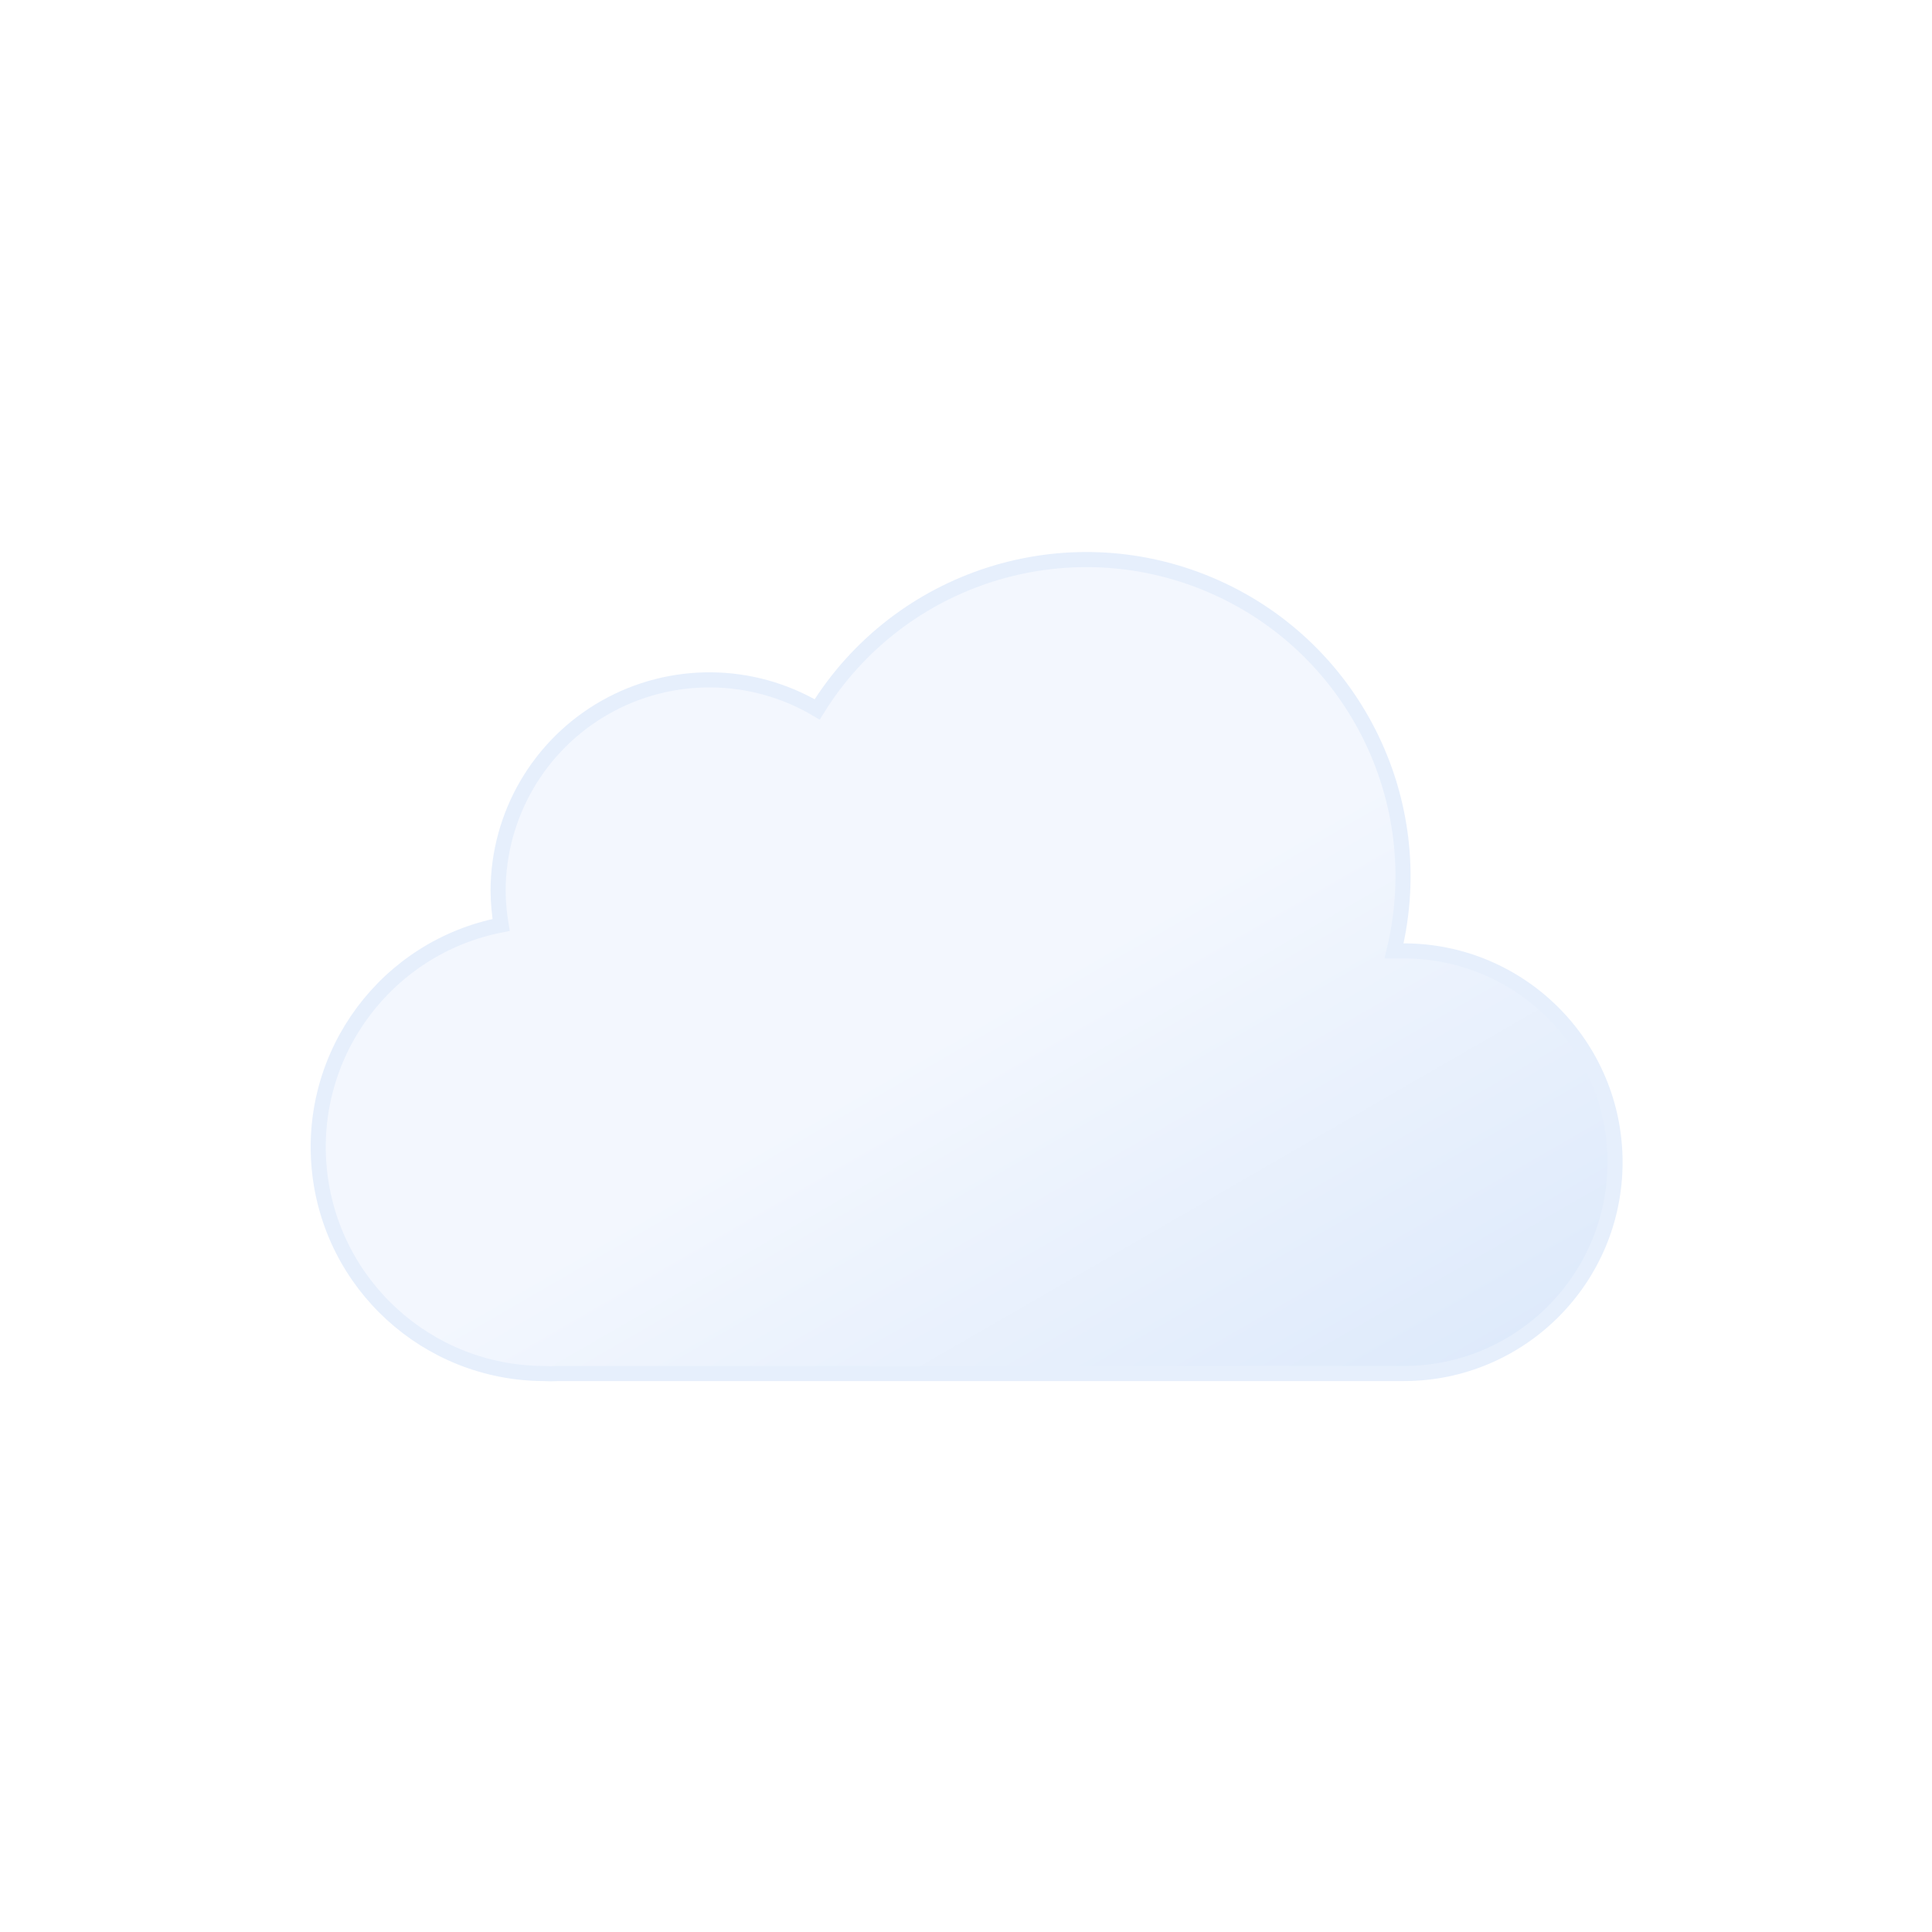
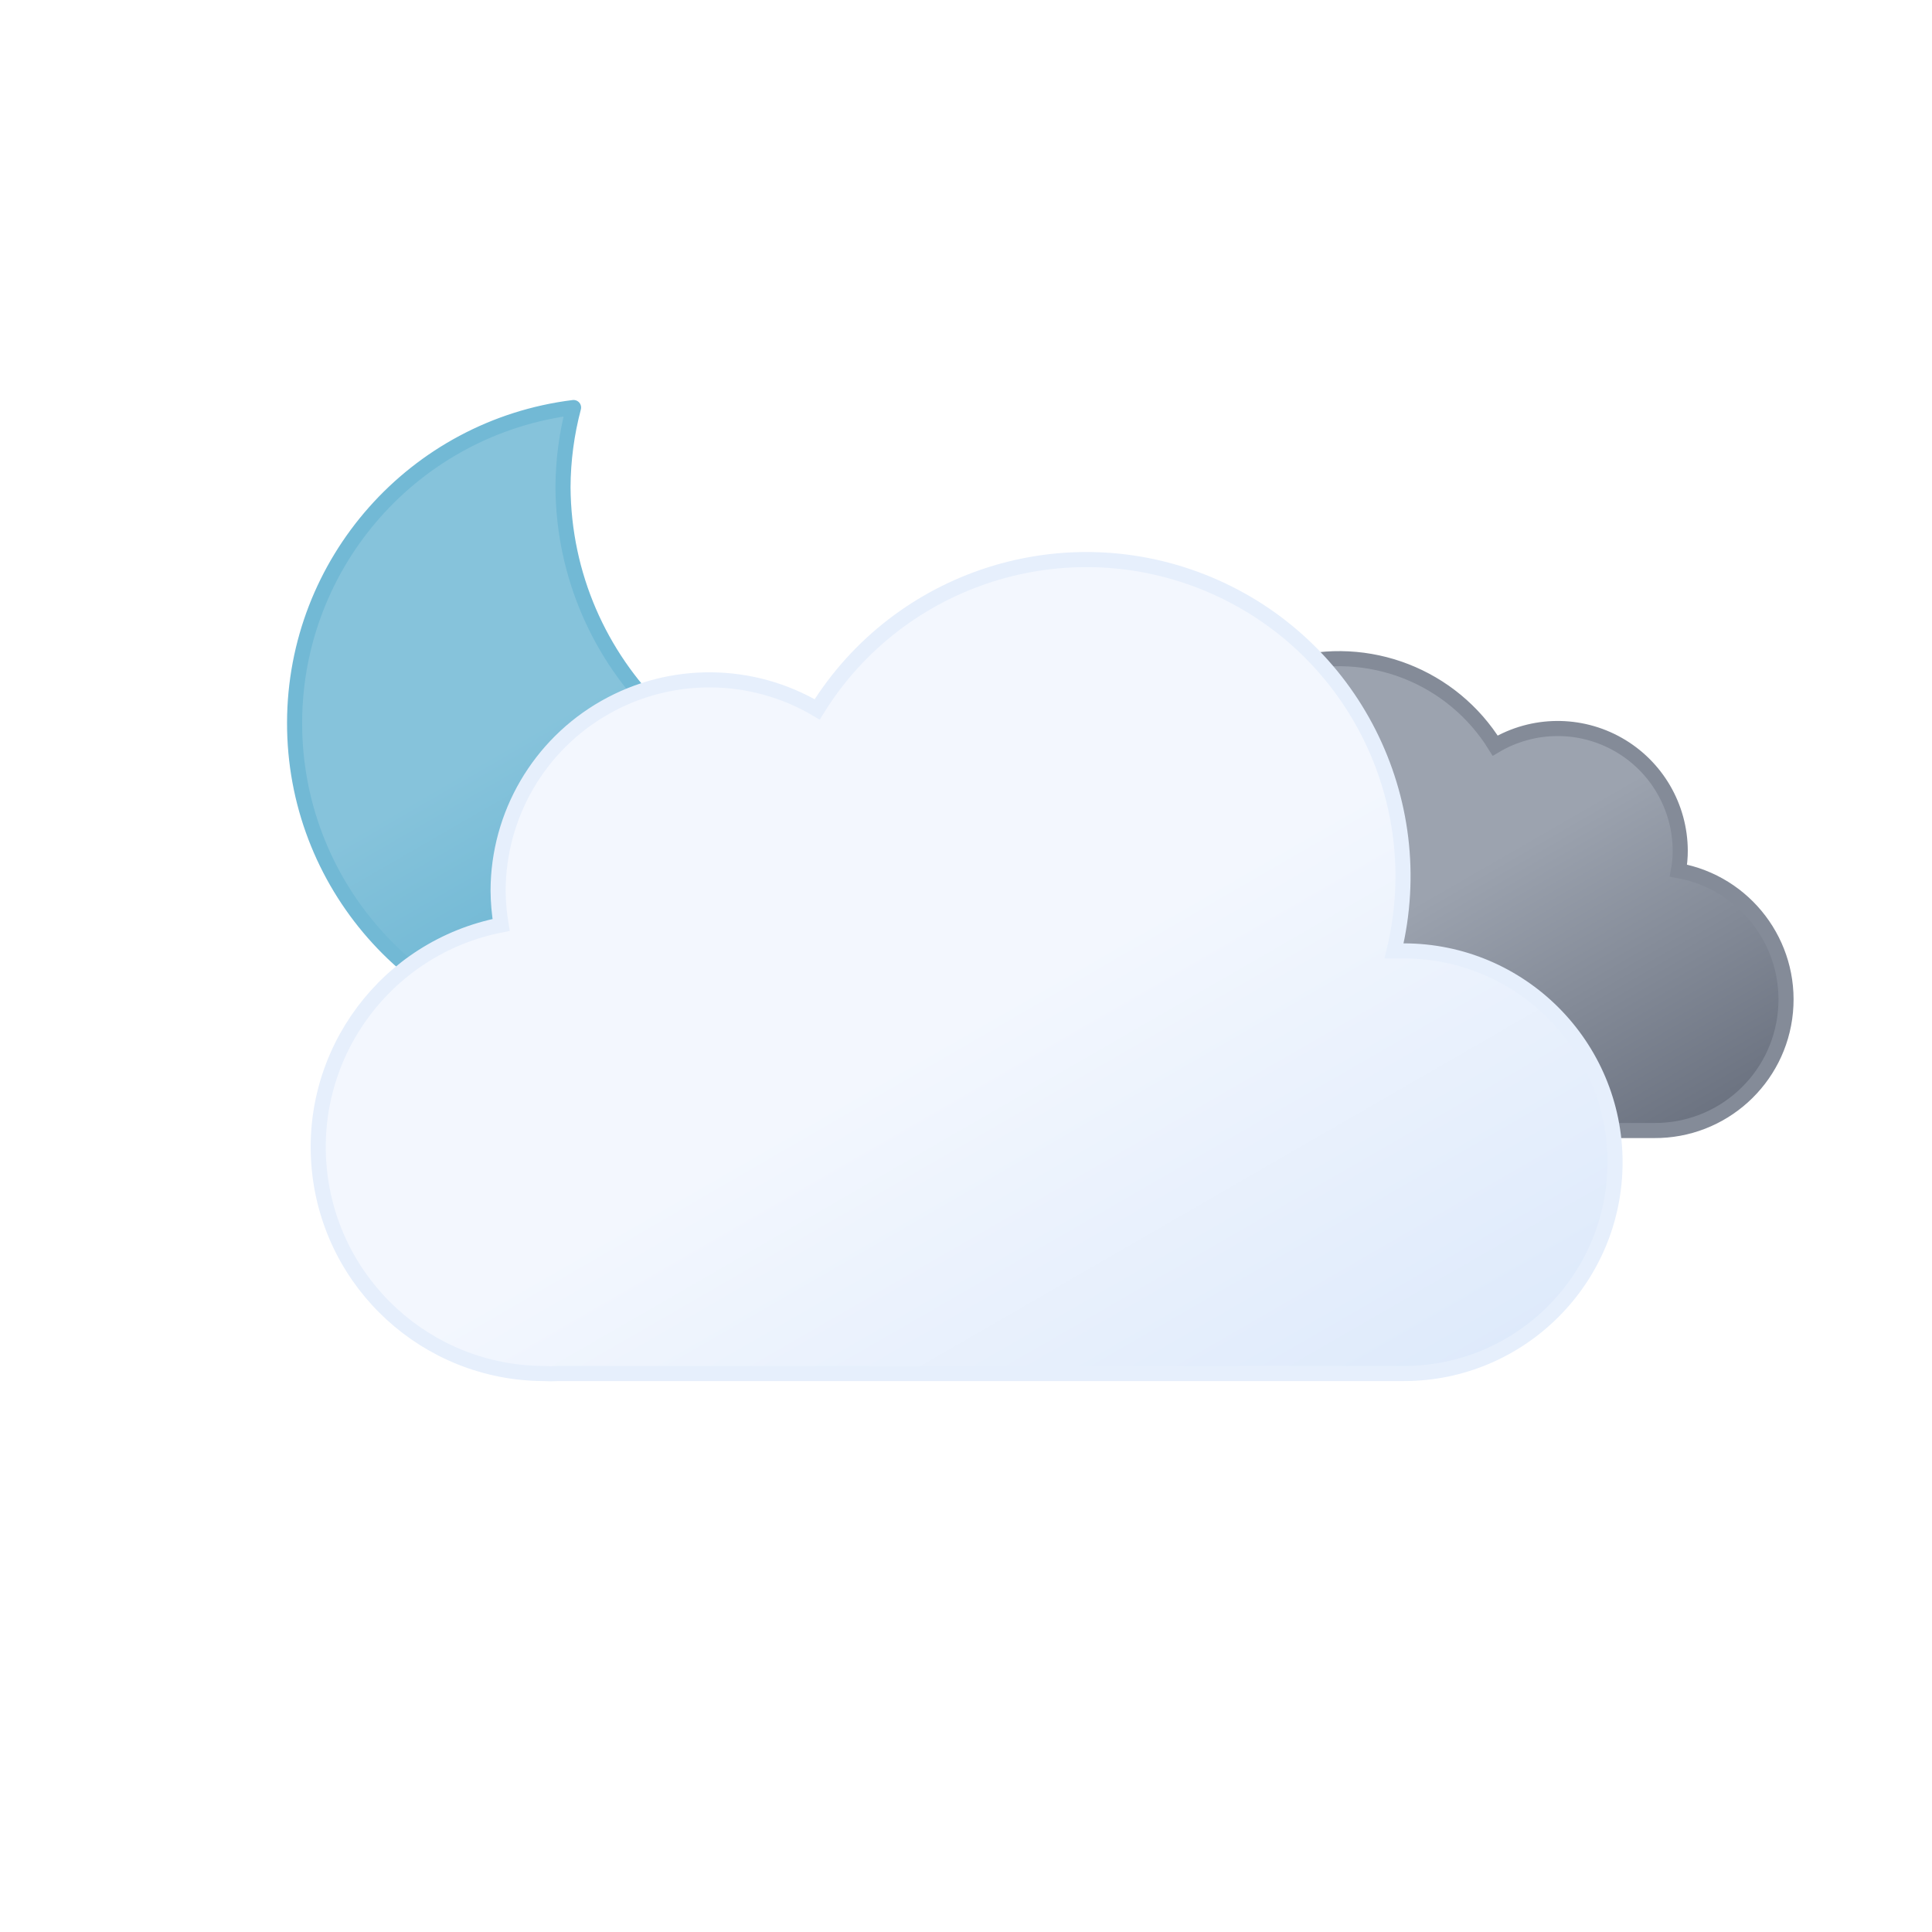
<svg xmlns="http://www.w3.org/2000/svg" viewBox="0 0 64 64">
  <defs>
-     <linearGradient id="a" x1="22.56" y1="21.96" x2="39.2" y2="50.8" gradientUnits="userSpaceOnUse">
+     <linearGradient id="a" x1="13.58" y1="15.57" x2="24.15" y2="33.87" gradientUnits="userSpaceOnUse">
+       <stop offset="0" stop-color="#86c3db" />
+       <stop offset="0.45" stop-color="#86c3db" />
+       <stop offset="1" stop-color="#5eafcf" />
+       <animateTransform attributeName="gradientTransform" type="rotate" values="10 19.22 24.293; -10 19.22 24.293; 10 19.22 24.293" dur="10s" repeatCount="indefinite" />
+     </linearGradient>
+     <linearGradient id="b" x1="40.76" y1="23" x2="50.83" y2="40.46" gradientUnits="userSpaceOnUse">
+       <stop offset="0" stop-color="#9ca3af" />
+       <stop offset="0.45" stop-color="#9ca3af" />
+       <stop offset="1" stop-color="#6b7280" />
+     </linearGradient>
+     <linearGradient id="c" x1="22.56" y1="21.96" x2="39.2" y2="50.8" gradientUnits="userSpaceOnUse">
      <stop offset="0" stop-color="#f3f7fe" />
      <stop offset="0.45" stop-color="#f3f7fe" />
      <stop offset="1" stop-color="#deeafb" />
    </linearGradient>
  </defs>
-   <path d="M46.5,31.5l-.32,0a10.49,10.49,0,0,0-19.11-8,7,7,0,0,0-10.57,6,7.21,7.21,0,0,0,.1,1.14A7.5,7.5,0,0,0,18,45.5a4.19,4.19,0,0,0,.5,0v0h28a7,7,0,0,0,0-14Z" stroke="#e6effc" stroke-miterlimit="10" stroke-width="0.5" fill="url(#a)">
+   <path d="M29.33,26.68A10.61,10.61,0,0,1,18.65,16.14,10.5,10.5,0,0,1,19,13.5,10.54,10.54,0,1,0,30.5,26.61,11.48,11.48,0,0,1,29.33,26.68Z" stroke="#72b9d5" stroke-linecap="round" stroke-linejoin="round" stroke-width="0.5" fill="url(#a)">
+     <animateTransform attributeName="transform" type="rotate" values="-10 19.22 24.293; 10 19.22 24.293; -10 19.22 24.293" dur="10s" repeatCount="indefinite" />
+   </path>
+   <path d="M34.23,33.45a4.05,4.05,0,0,0,4.05,4H54.79a4.34,4.34,0,0,0,.81-8.61,3.52,3.52,0,0,0,.06-.66,4.06,4.06,0,0,0-6.13-3.48,6.08,6.08,0,0,0-11.25,3.19,6.34,6.34,0,0,0,.18,1.46h-.18A4.05,4.05,0,0,0,34.23,33.45Z" stroke="#848b98" stroke-miterlimit="10" stroke-width="0.5" fill="url(#b)">
+     <animateTransform attributeName="transform" type="translate" values="-2.1 0; 2.1 0; -2.1 0" dur="7s" repeatCount="indefinite" />
+   </path>
+   <path d="M46.5,31.5l-.32,0a10.49,10.49,0,0,0-19.11-8,7,7,0,0,0-10.57,6,7.21,7.21,0,0,0,.1,1.14A7.5,7.5,0,0,0,18,45.5a4.19,4.19,0,0,0,.5,0v0h28a7,7,0,0,0,0-14Z" stroke="#e6effc" stroke-miterlimit="10" stroke-width="0.5" fill="url(#c)">
    <animateTransform attributeName="transform" type="translate" values="-3 0; 3 0; -3 0" dur="7s" repeatCount="indefinite" />
  </path>
</svg>
